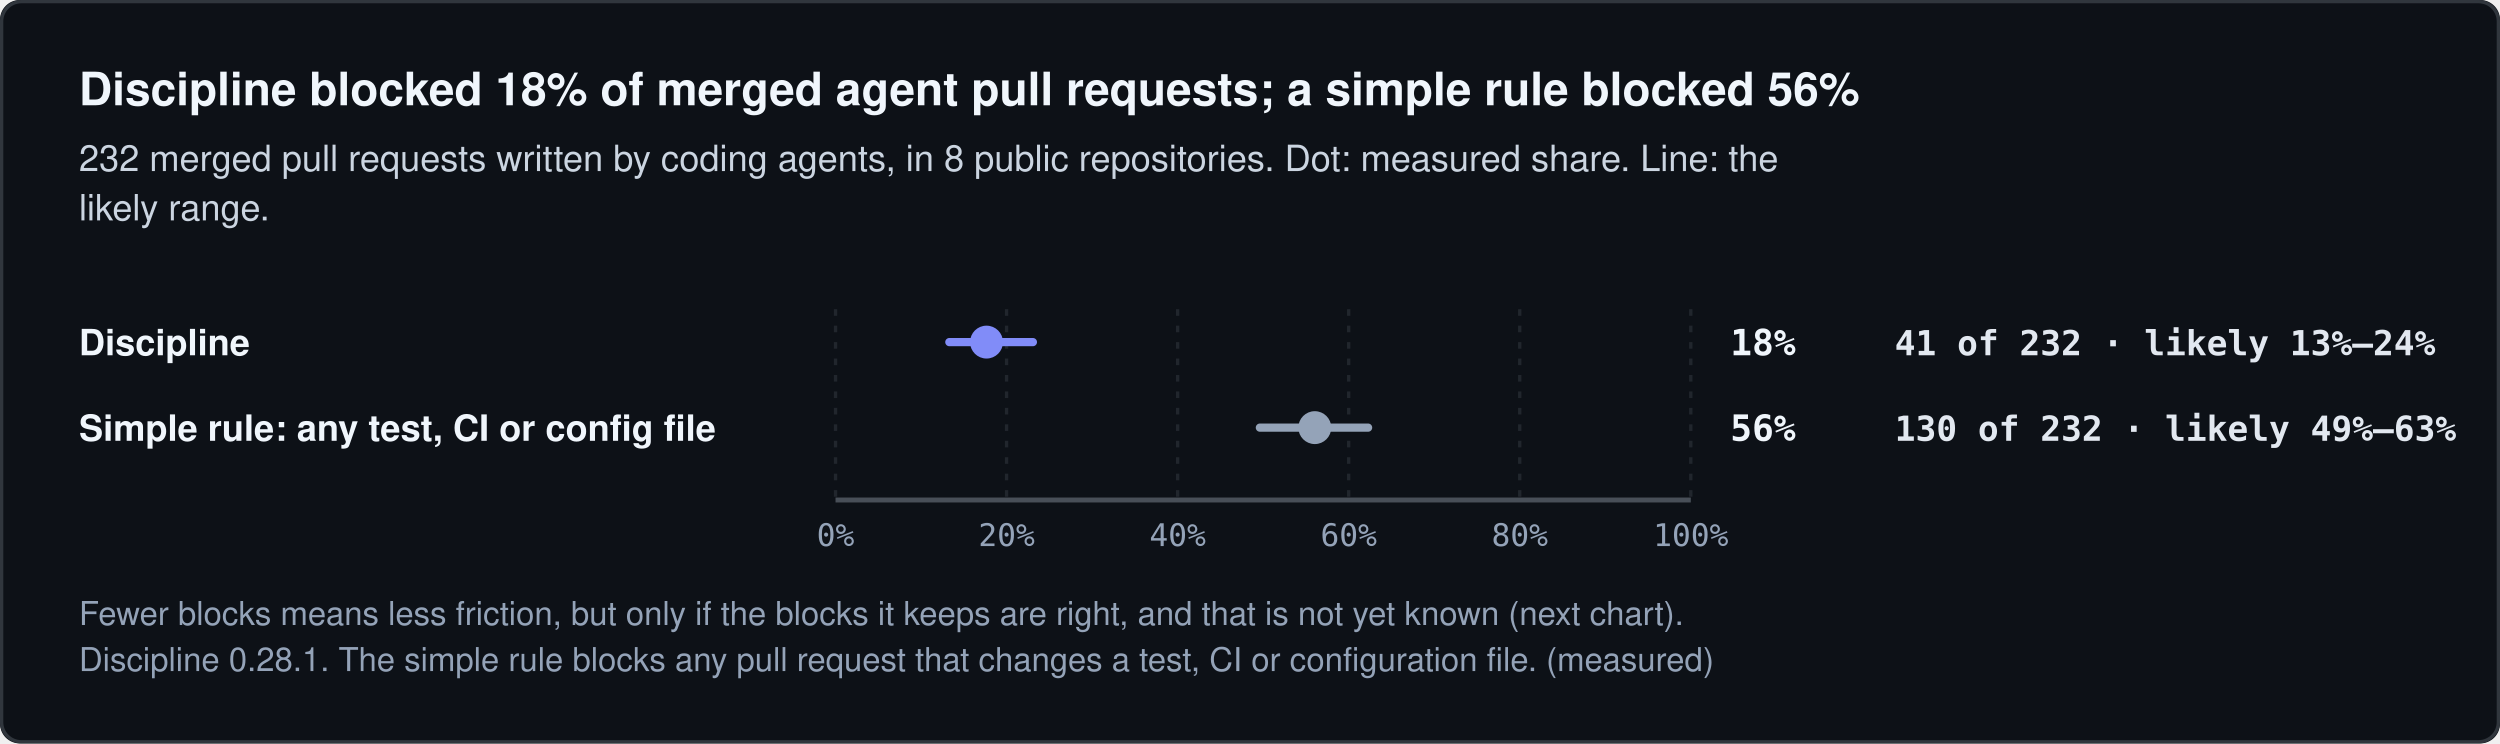
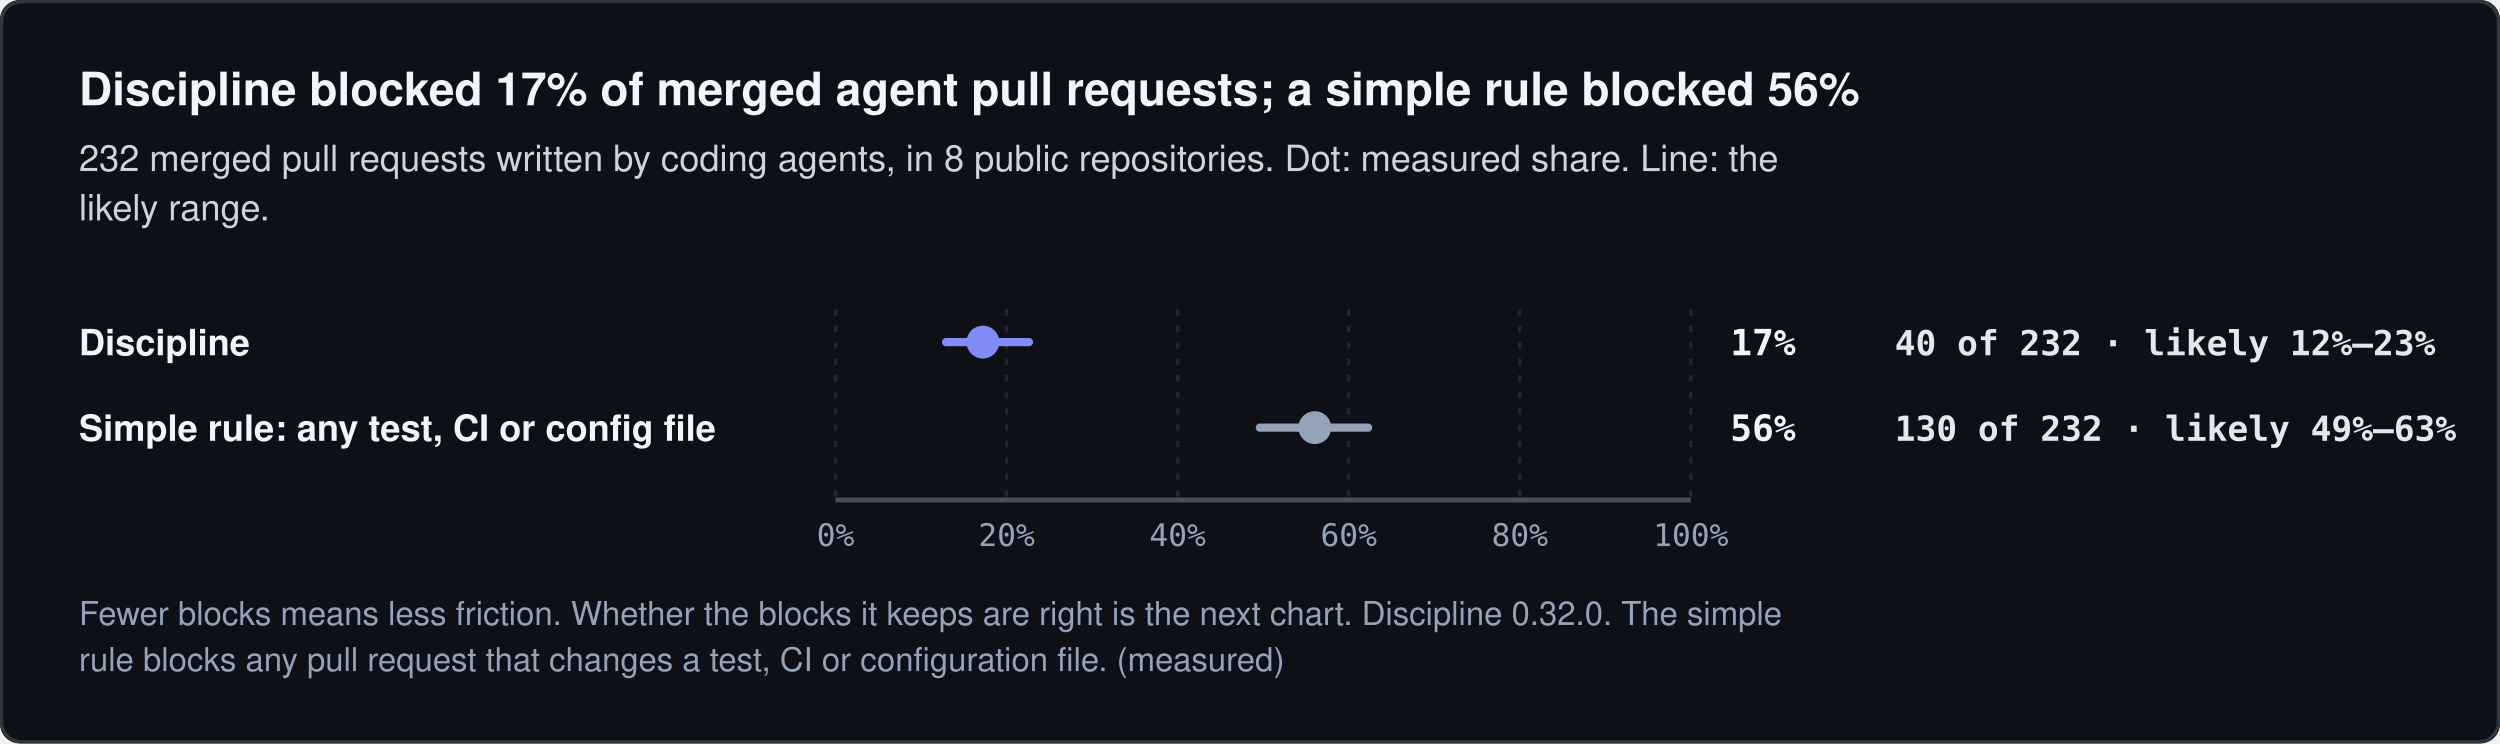
<svg xmlns="http://www.w3.org/2000/svg" role="img" viewBox="0 0 760 226" width="100%">
  <defs>
    <style>
.bg{fill:#fff} .border{stroke:#e2e8f0;fill:none} .grid{stroke:#f1f5f9;stroke-dasharray:2,3}
.axis{stroke:#cbd5e1;stroke-width:1.5px} .floor{stroke:#b45309;stroke-width:1.5px;stroke-dasharray:5,3}
.t-title{font-family:-apple-system, BlinkMacSystemFont, "Segoe UI", Helvetica, Arial, sans-serif;font-size:14px;font-weight:700;fill:#0f172a}
.t-sub{font-family:-apple-system, BlinkMacSystemFont, "Segoe UI", Helvetica, Arial, sans-serif;font-size:11px;font-weight:500;fill:#334155}
.t-note{font-family:-apple-system, BlinkMacSystemFont, "Segoe UI", Helvetica, Arial, sans-serif;font-size:10px;fill:#64748b}
.t-head{font-family:-apple-system, BlinkMacSystemFont, "Segoe UI", Helvetica, Arial, sans-serif;font-size:11px;font-weight:700;fill:#0f172a}
.t-row{font-family:-apple-system, BlinkMacSystemFont, "Segoe UI", Helvetica, Arial, sans-serif;font-size:11px;font-weight:600;fill:#0f172a}
.t-axis{font-family:ui-monospace, SFMono-Regular, Menlo, monospace;font-size:9.5px;fill:#64748b}
.t-val{font-family:ui-monospace, SFMono-Regular, Menlo, monospace;font-size:10.5px;font-weight:600;fill:#334155}
.t-big{font-family:ui-monospace, SFMono-Regular, Menlo, monospace;font-size:11px;font-weight:700;fill:#0f172a}
.t-floor{font-family:-apple-system, BlinkMacSystemFont, "Segoe UI", Helvetica, Arial, sans-serif;font-size:10px;font-weight:700;fill:#b45309}
.c-disc{fill:#4f46e5;stroke:#4f46e5} .c-base{fill:#64748b;stroke:#64748b}
.c-hollow{fill:#fff;stroke:#4f46e5;stroke-width:2px}
.ci{stroke-width:2.5px;stroke-linecap:round}
.bg{fill:#0d1117} .border{stroke:#30363d} .grid{stroke:#21262d} .axis{stroke:#484f58}
.t-title,.t-row,.t-head,.t-big{fill:#f0f6fc} .t-sub{fill:#cbd5e1} .t-note,.t-axis{fill:#94a3b8} .t-val{fill:#e2e8f0}
.floor{stroke:#f59e0b} .t-floor{fill:#fbbf24}
.c-disc{fill:#818cf8;stroke:#818cf8} .c-base{fill:#94a3b8;stroke:#94a3b8}
.c-hollow{fill:#0d1117;stroke:#818cf8}
</style>
  </defs>
  <rect class="bg" width="760" height="226" rx="6" />
  <rect class="border" x=".5" y=".5" width="759" height="225" rx="6" />
-   <text class="t-title" x="24" y="32">Discipline blocked 18% of merged agent pull requests; a simple rule blocked 56%</text>
+   <text class="t-title" x="24" y="32">Discipline blocked 17% of merged agent pull requests; a simple rule blocked 56%</text>
  <text class="t-sub" x="24" y="52">232 merged pull requests written by coding agents, in 8 public repositories. Dot: measured share. Line: the</text>
  <text class="t-sub" x="24" y="67">likely range.</text>
  <line class="grid" x1="254.0" y1="94" x2="254.0" y2="152" />
  <text class="t-axis" x="254.0" y="166" text-anchor="middle">0%</text>
  <line class="grid" x1="306.0" y1="94" x2="306.0" y2="152" />
  <text class="t-axis" x="306.0" y="166" text-anchor="middle">20%</text>
  <line class="grid" x1="358.0" y1="94" x2="358.0" y2="152" />
  <text class="t-axis" x="358.0" y="166" text-anchor="middle">40%</text>
  <line class="grid" x1="410.0" y1="94" x2="410.0" y2="152" />
  <text class="t-axis" x="410.0" y="166" text-anchor="middle">60%</text>
  <line class="grid" x1="462.0" y1="94" x2="462.0" y2="152" />
  <text class="t-axis" x="462.0" y="166" text-anchor="middle">80%</text>
  <line class="grid" x1="514.0" y1="94" x2="514.0" y2="152" />
  <text class="t-axis" x="514.0" y="166" text-anchor="middle">100%</text>
  <line class="axis" x1="254" y1="152" x2="514" y2="152" />
  <text class="t-row" x="24" y="108">Discipline</text>
-   <line class="ci c-disc" x1="288.6" y1="104" x2="314.0" y2="104" />
-   <circle class="c-disc" cx="299.9" cy="104" r="4.5" />
-   <text class="t-big" x="526" y="108">18%</text>
-   <text class="t-val" x="576" y="108">41 of 232 · likely 13%–24%</text>
+   <line class="ci c-disc" x1="287.6" y1="104" x2="312.8" y2="104" />
+   <circle class="c-disc" cx="298.8" cy="104" r="4.5" />
+   <text class="t-big" x="526" y="108">17%</text>
+   <text class="t-val" x="576" y="108">40 of 232 · likely 12%–23%</text>
  <text class="t-row" x="24" y="134">Simple rule: any test, CI or config file</text>
  <line class="ci c-base" x1="383.0" y1="130" x2="415.9" y2="130" />
  <circle class="c-base" cx="399.7" cy="130" r="4.5" />
  <text class="t-big" x="526" y="134">56%</text>
  <text class="t-val" x="576" y="134">130 of 232 · likely 49%–63%</text>
-   <text class="t-note" x="24" y="190">Fewer blocks means less friction, but only if the blocks it keeps are right, and that is not yet known (next chart).</text>
-   <text class="t-note" x="24" y="204">Discipline 0.28.1. The simple rule blocks any pull request that changes a test, CI or configuration file. (measured)</text>
+   <text class="t-note" x="24" y="190">Fewer blocks means less friction. Whether the blocks it keeps are right is the next chart. Discipline 0.32.0. The simple</text>
+   <text class="t-note" x="24" y="204">rule blocks any pull request that changes a test, CI or configuration file. (measured)</text>
</svg>
